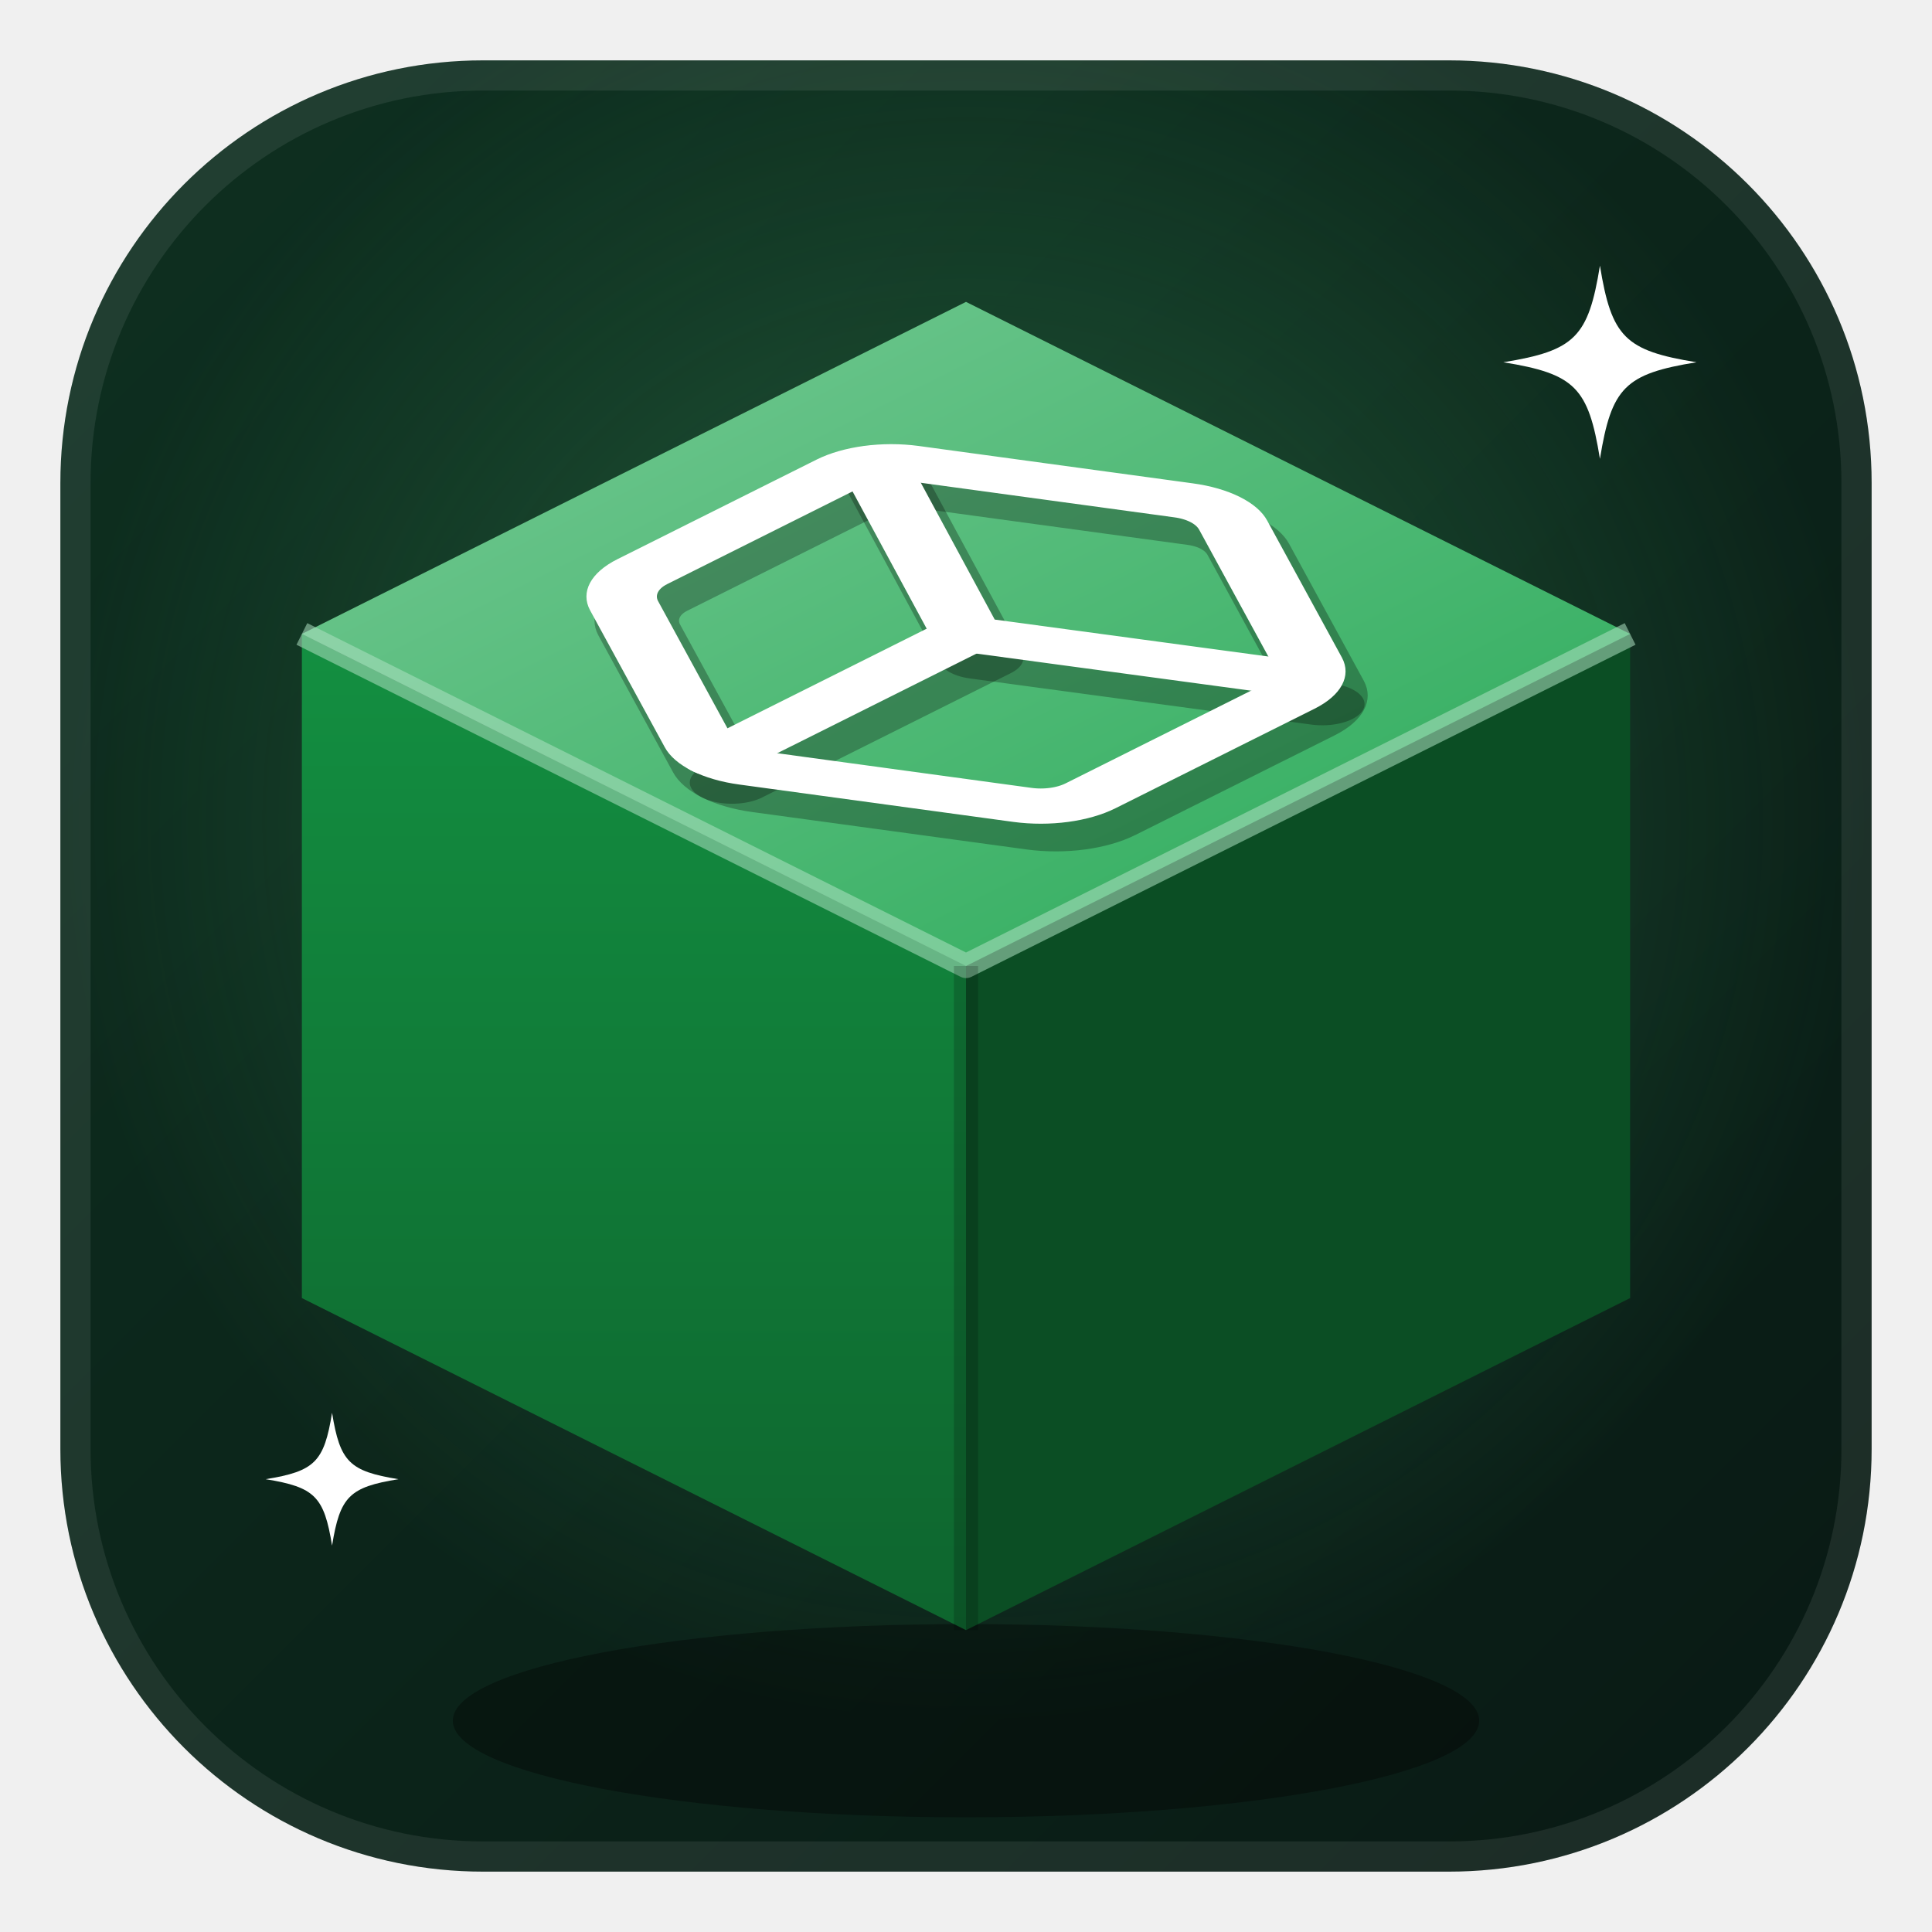
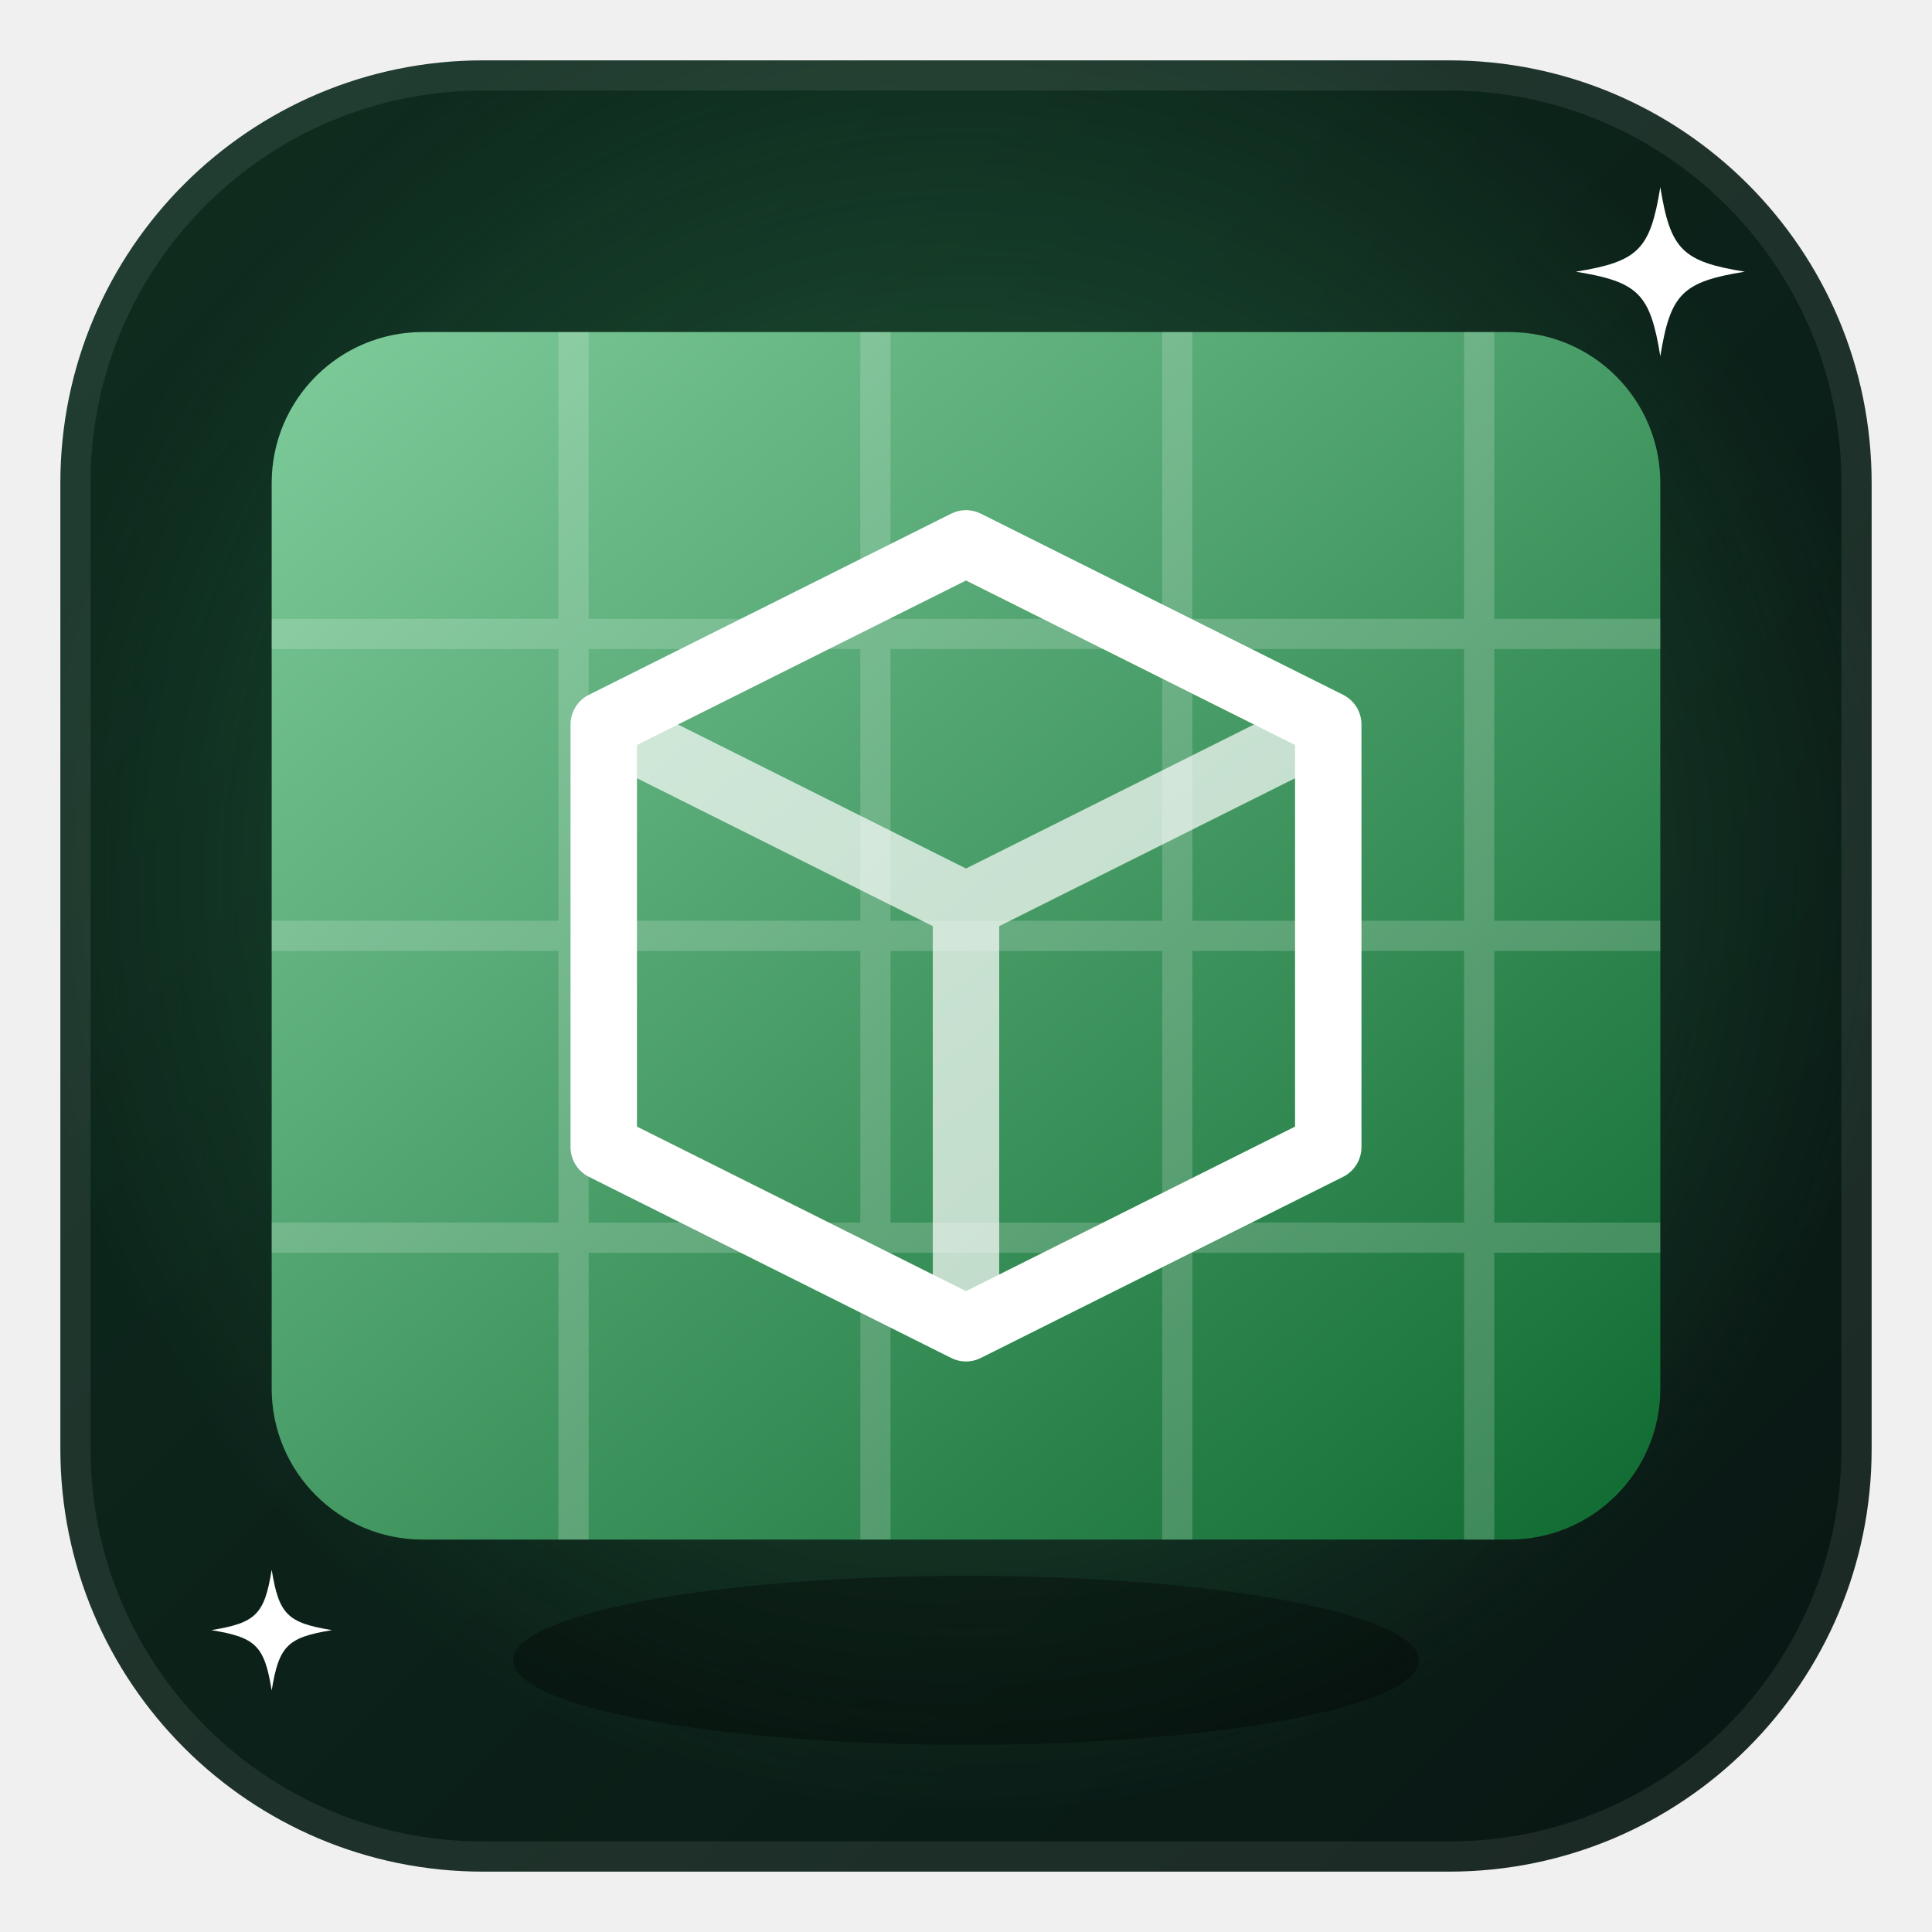
<svg xmlns="http://www.w3.org/2000/svg" viewBox="0 0 64 64" role="img" aria-hidden="true">
  <defs>
    <linearGradient id="bg" x1="0" y1="0" x2="1" y2="1">
-       <stop offset="0" stop-color="#0e3020" />
-       <stop offset="1" stop-color="#091914" />
+       <stop offset="0" stop-color="#0e2d1f" />
+       <stop offset="1" stop-color="#091613" />
    </linearGradient>
-     <radialGradient id="halo" cx=".5" cy=".42" r=".5">
-       <stop offset="0" stop-color="#45b56e" stop-opacity=".38" />
+     <radialGradient id="halo" cx=".5" cy=".45" r=".52">
+       <stop offset="0" stop-color="#45b56e" stop-opacity=".42" />
      <stop offset="1" stop-color="#45b56e" stop-opacity="0" />
    </radialGradient>
-     <linearGradient id="it" x1="0" y1="0" x2="1" y2="1">
-       <stop offset="0" stop-color="#78ca96" />
-       <stop offset="1" stop-color="#29aa58" />
+     <linearGradient id="im" x1="0" y1="0" x2="1" y2="1">
+       <stop offset="0" stop-color="#7fcc9b" />
+       <stop offset="1" stop-color="#0e6a30" />
    </linearGradient>
-     <linearGradient id="il" x1="0" y1="0" x2="0" y2="1">
-       <stop offset="0" stop-color="#138f41" />
-       <stop offset="1" stop-color="#0e652e" />
+     <linearGradient id="iv" x1="0" y1="0" x2="0" y2="1">
+       <stop offset="0" stop-color="#7fcc9b" />
+       <stop offset="1" stop-color="#16a34a" />
    </linearGradient>
-     <linearGradient id="ish" x1="0" y1="0" x2="1" y2="0">
+     <linearGradient id="iw" x1="0" y1="0" x2="0" y2="1">
+       <stop offset="0" stop-color="#ffffff" />
+       <stop offset="1" stop-color="#dfe5ee" />
+     </linearGradient>
+     <linearGradient id="ig" x1="0" y1="0" x2="0" y2="1">
+       <stop offset="0" stop-color="#ffe08a" />
+       <stop offset="1" stop-color="#f2a62b" />
+     </linearGradient>
+     <radialGradient id="ih" cx=".3" cy=".25" r=".7">
+       <stop offset="0" stop-color="#fff" stop-opacity=".55" />
+       <stop offset="1" stop-color="#fff" stop-opacity="0" />
+     </radialGradient>
+     <linearGradient id="is" x1="0" y1="0" x2="1" y2="0">
      <stop offset="0" stop-color="#fff" stop-opacity="0" />
-       <stop offset=".5" stop-color="#fff" stop-opacity=".55" />
+       <stop offset=".5" stop-color="#fff" stop-opacity=".6" />
      <stop offset="1" stop-color="#fff" stop-opacity="0" />
    </linearGradient>
-     <clipPath id="ic">
-       <path d="M32 10 L54 21 L32 32 L10 21 Z" />
-     </clipPath>
  </defs>
-   <style>.ibob,.ishadow{transform-box:fill-box;transform-origin:50% 50%}@keyframes ib{0%,100%{transform:translateY(0)}50%{transform:translateY(-2.2px)}}@keyframes isd{0%,100%{transform:scaleX(1);opacity:.35}50%{transform:scaleX(.86);opacity:.22}}@keyframes is{0%,55%{transform:translateX(0)}100%{transform:translateX(78px)}}@keyframes ig{0%,100%{opacity:.9}50%{opacity:1}}.ibob{animation:ib 4.2s ease-in-out infinite}.ishadow{animation:isd 4.2s ease-in-out infinite}.ishine{animation:is 5.5s ease-in-out infinite}.iglow{animation:ig 4.2s ease-in-out infinite}.sp{transform-box:fill-box;transform-origin:50% 50%;animation:tw 3.2s ease-in-out infinite}@keyframes tw{0%,100%{opacity:.15;transform:scale(.4) rotate(0)}50%{opacity:.95;transform:scale(1) rotate(45deg)}}@media (prefers-reduced-motion:reduce){*{animation:none!important}}</style>
+   <style>.ifl,.ipu,.ibl,.isp,.iwg,.iri,.isd,.ipop{transform-box:fill-box;transform-origin:50% 50%}.igr{transform-box:fill-box;transform-origin:50% 100%}@keyframes ifl{0%,100%{transform:translateY(0)}50%{transform:translateY(-2px)}}.ifl{animation:ifl 4.2s ease-in-out infinite}@keyframes isd{0%,100%{transform:scaleX(1);opacity:.32}50%{transform:scaleX(.85);opacity:.2}}.isd{animation:isd 4.2s ease-in-out infinite}@keyframes ipu{0%,100%{opacity:.55}50%{opacity:1}}.ipu{animation:ipu 2.4s ease-in-out infinite}@keyframes ibl{0%,44%,56%,100%{opacity:1}50%{opacity:.15}}.ibl{animation:ibl 3s steps(1,end) infinite}@keyframes isp{to{transform:rotate(360deg)}}.isp{animation:isp 14s linear infinite}@keyframes iwg{0%,100%{transform:rotate(-6deg)}50%{transform:rotate(6deg)}}.iwg{animation:iwg 3.4s ease-in-out infinite}@keyframes iri{0%{transform:translateY(2px);opacity:.7}100%{transform:translateY(-3.5px);opacity:1}}.iri{animation:iri 1.6s ease-in-out infinite alternate}@keyframes igr{0%,100%{transform:scaleY(.55)}50%{transform:scaleY(1)}}.igr{animation:igr 2.8s ease-in-out infinite}@keyframes ipop{0%,100%{transform:scale(.9)}50%{transform:scale(1.08)}}.ipop{animation:ipop 2.6s ease-in-out infinite}@keyframes ish{0%,60%{transform:translateX(-30px)}100%{transform:translateX(70px)}}.ish{animation:ish 5s ease-in-out infinite}@keyframes idash{to{stroke-dashoffset:-40}}.idash{animation:idash 2.4s linear infinite}@keyframes isw{0%,100%{transform:rotate(-50deg)}50%{transform:rotate(35deg)}}.tw{transform-box:fill-box;transform-origin:50% 50%;animation:tw 3.2s ease-in-out infinite}@keyframes tw{0%,100%{opacity:.15;transform:scale(.4) rotate(0)}50%{opacity:.95;transform:scale(1) rotate(45deg)}}@media (prefers-reduced-motion:reduce){*{animation:none!important}}</style>
  <rect x="2" y="2" width="60" height="60" rx="14" fill="url(#bg)" />
  <rect x="2" y="2" width="60" height="60" rx="14" fill="url(#halo)" />
  <rect x="2.5" y="2.5" width="59" height="59" rx="13.5" fill="none" stroke="#fff" stroke-opacity=".08" />
-   <g class="ibob">
-     <ellipse cx="32" cy="57" rx="17" ry="3.2" fill="#000" opacity=".35" class="ishadow" />
-     <path d="M10 21 L32 32 V54 L10 43 Z" fill="url(#il)" />
-     <path d="M54 21 L32 32 V54 L54 43 Z" fill="#0b4e24" />
-     <path d="M32 10 L54 21 L32 32 L10 21 Z" fill="url(#it)" />
-     <path d="M10 21 L32 32 L54 21" fill="none" stroke="#addfc0" stroke-opacity=".55" stroke-width=".8" stroke-linejoin="round" />
-     <path d="M32 32 V54" stroke="#000" stroke-opacity=".18" stroke-width=".8" />
-     <g clip-path="url(#ic)">
-       <rect class="ishine" x="-14" y="6" width="14" height="30" fill="url(#ish)" transform="skewX(-25)" />
+   <ellipse class="isd" cx="32" cy="55" rx="15" ry="2.8" fill="#000" opacity=".32" />
+   <g class="ifl">
+     <rect x="9" y="11" width="46" height="40" rx="5" fill="url(#im)" />
+     <g stroke="#fff" stroke-opacity=".18" stroke-width="1">
+       <path d="M9 21h46M9 31h46M9 41h46M19 11v40M29 11v40M39 11v40M49 11v40" />
    </g>
-     <g transform="translate(.5 .8)">
-       <g transform="matrix(0.825 0.4125 -0.825 0.4125 32 11.100)" fill="none" stroke="#000" stroke-opacity=".28" stroke-width="2.4" stroke-linecap="round" stroke-linejoin="round">
-         <path d="M21 8a2 2 0 0 0-1-1.73l-7-4a2 2 0 0 0-2 0l-7 4A2 2 0 0 0 3 8v8a2 2 0 0 0 1 1.73l7 4a2 2 0 0 0 2 0l7-4A2 2 0 0 0 21 16Z" />
-         <path d="m3.3 7 8.7 5 8.7-5" />
-         <path d="M12 22V12" />
-       </g>
-     </g>
-     <g class="iglow" transform="matrix(0.825 0.4125 -0.825 0.4125 32 11.100)" fill="none" stroke="#fff" stroke-width="2" stroke-linecap="round" stroke-linejoin="round">
-       <path d="M21 8a2 2 0 0 0-1-1.73l-7-4a2 2 0 0 0-2 0l-7 4A2 2 0 0 0 3 8v8a2 2 0 0 0 1 1.73l7 4a2 2 0 0 0 2 0l7-4A2 2 0 0 0 21 16Z" />
-       <path d="m3.3 7 8.7 5 8.7-5" />
-       <path d="M12 22V12" />
+     <g class="iwg" style="transform-origin:32px 31px;transform-box:view-box" fill="none" stroke="#fff" stroke-width="2.2" stroke-linejoin="round">
+       <path d="M32 18 44 24v14L32 44 20 38V24z" />
+       <path d="M20 24l12 6 12-6M32 30v14" stroke-opacity=".7" />
    </g>
  </g>
-   <g transform="translate(53 12) scale(.32)">
-     <path class="sp" d="M0 -10 C1.2 -2.6 2.6 -1.2 10 0 C2.6 1.2 1.2 2.6 0 10 C-1.2 2.6 -2.6 1.2 -10 0 C-2.6 -1.2 -1.2 -2.6 0 -10Z" fill="#fff" />
+   <g transform="translate(55 9) scale(.28)">
+     <path class="tw" d="M0 -10 C1.2 -2.6 2.6 -1.2 10 0 C2.6 1.2 1.2 2.6 0 10 C-1.2 2.6 -2.6 1.2 -10 0 C-2.6 -1.2 -1.2 -2.6 0 -10Z" fill="#fff" />
  </g>
-   <g transform="translate(11 49) scale(.22)">
-     <path class="sp" style="animation-delay:1.4s" d="M0 -10 C1.2 -2.6 2.6 -1.2 10 0 C2.6 1.2 1.2 2.6 0 10 C-1.2 2.6 -2.6 1.2 -10 0 C-2.6 -1.2 -1.2 -2.6 0 -10Z" fill="#fff" />
+   <g transform="translate(9 54) scale(.2)">
+     <path class="tw" style="animation-delay:1.4s" d="M0 -10 C1.2 -2.6 2.6 -1.2 10 0 C2.6 1.2 1.2 2.6 0 10 C-1.2 2.6 -2.6 1.2 -10 0 C-2.6 -1.2 -1.2 -2.6 0 -10Z" fill="#fff" />
  </g>
</svg>
